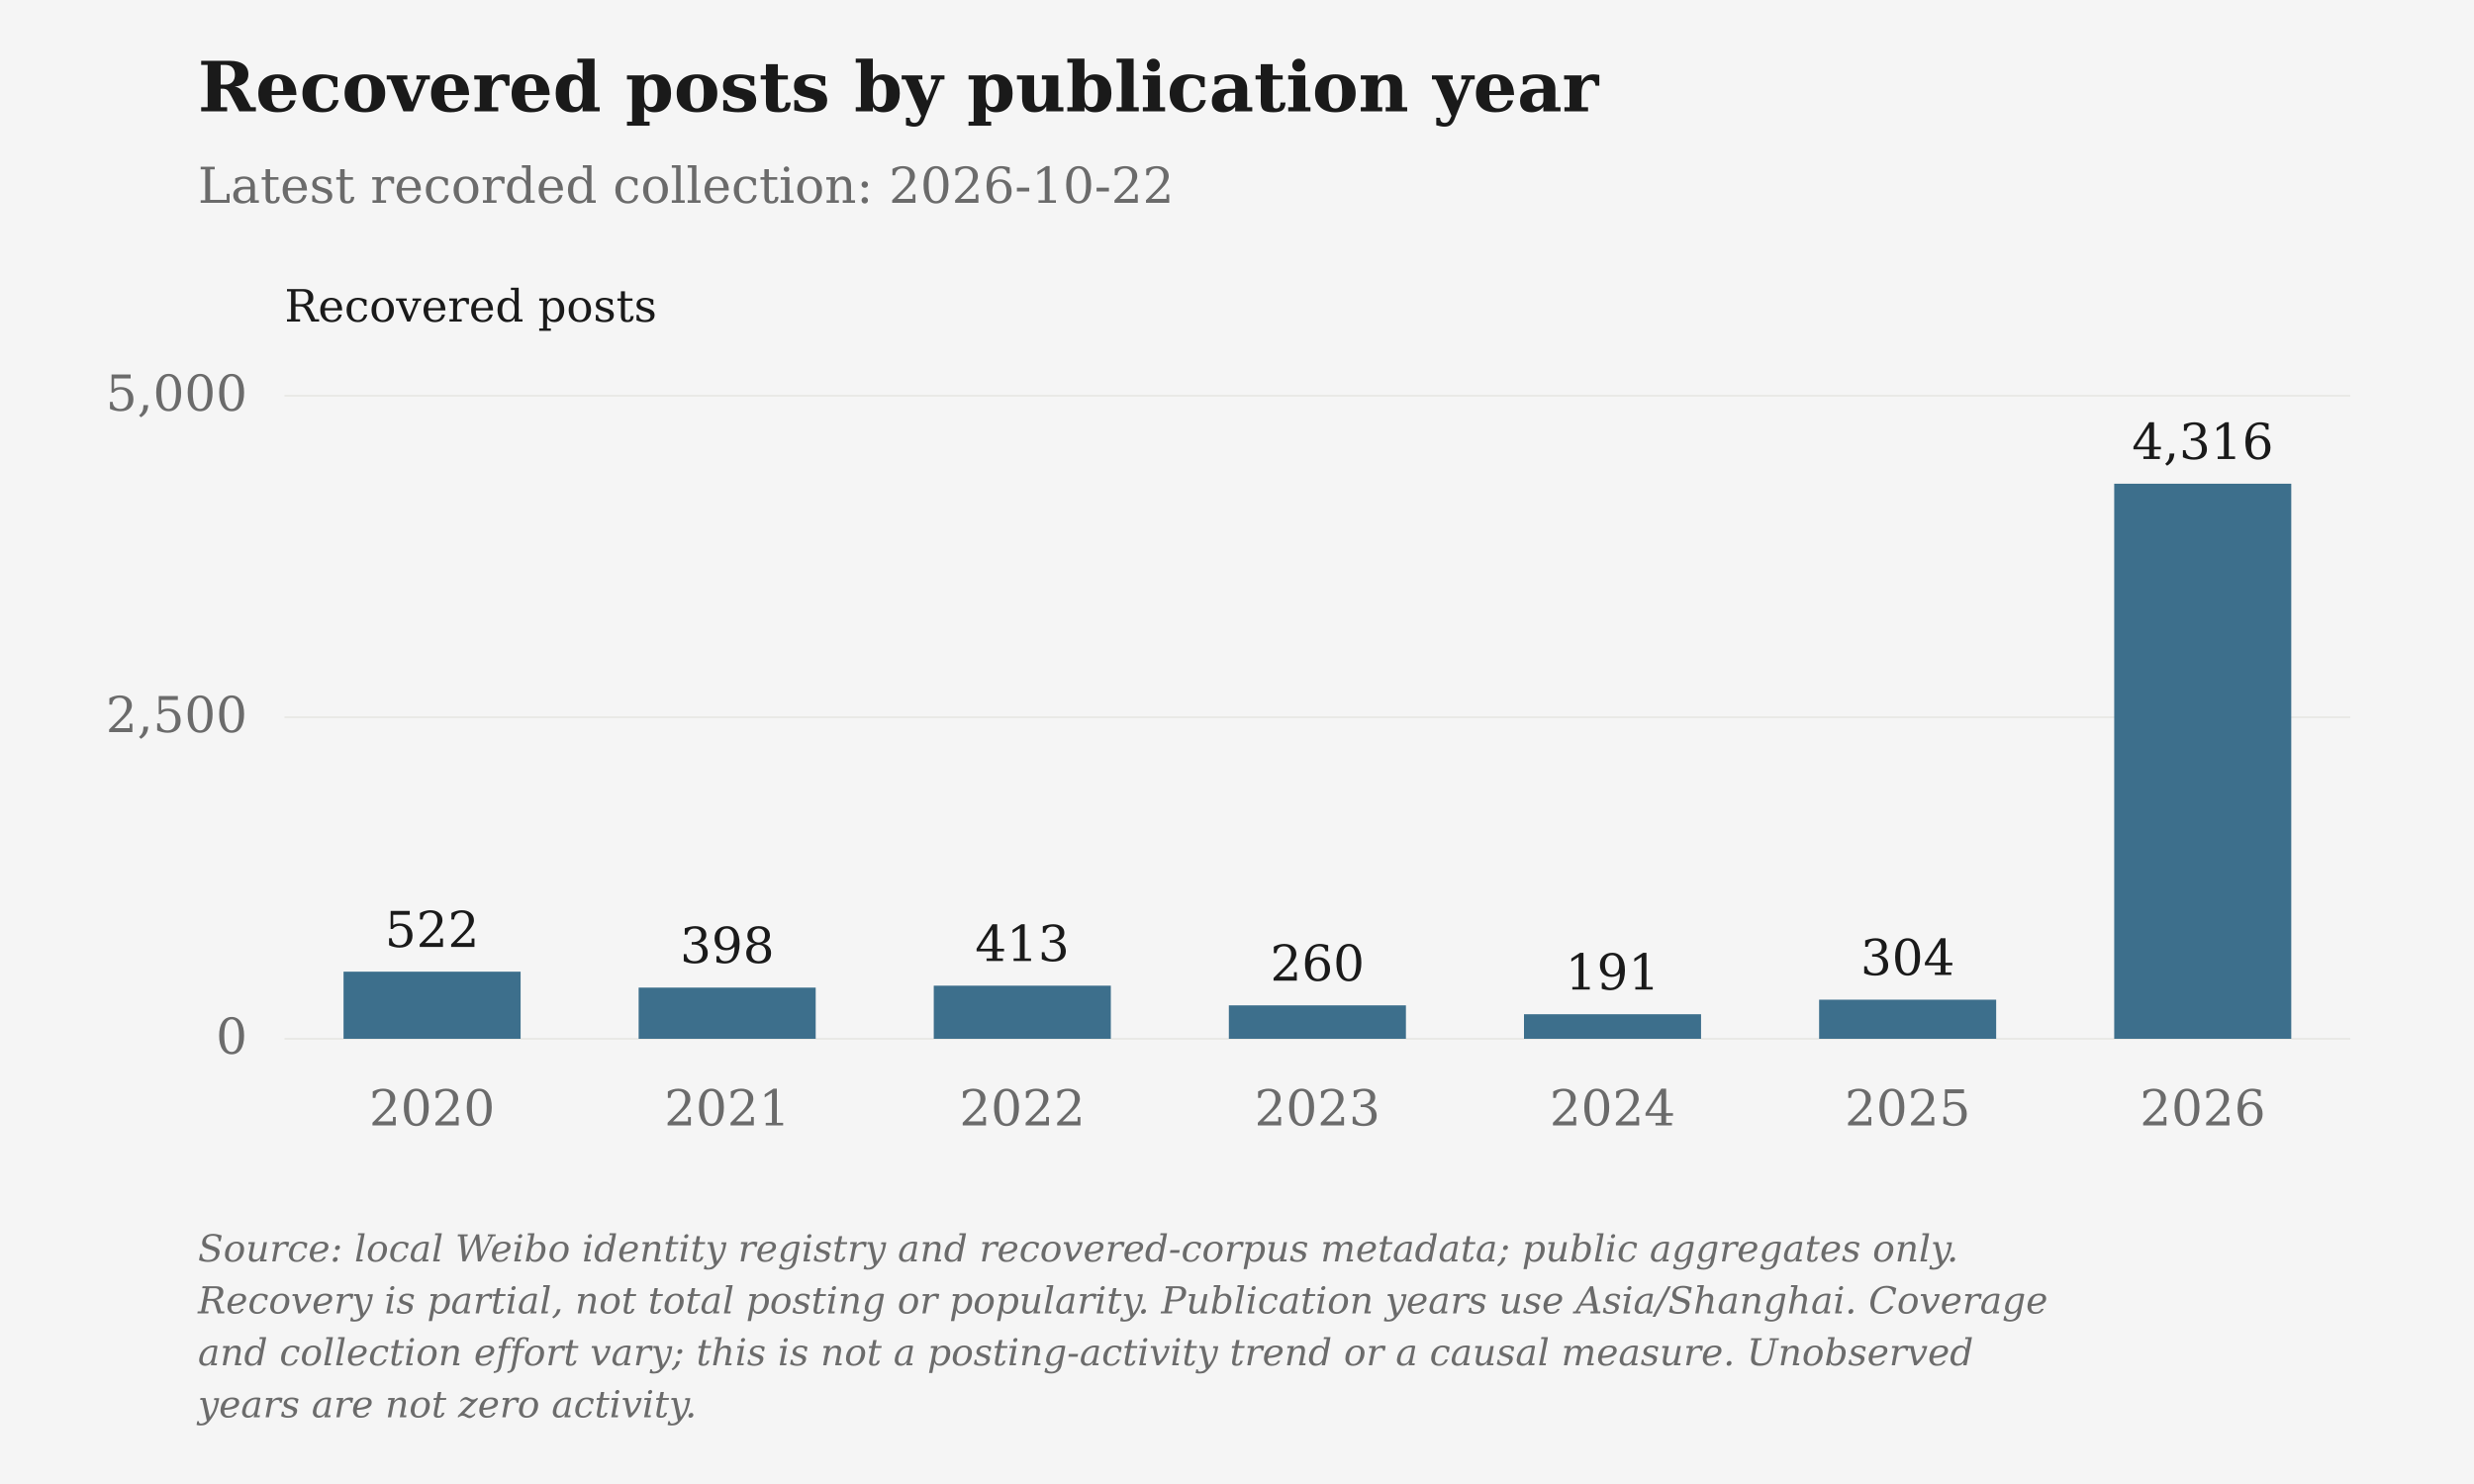
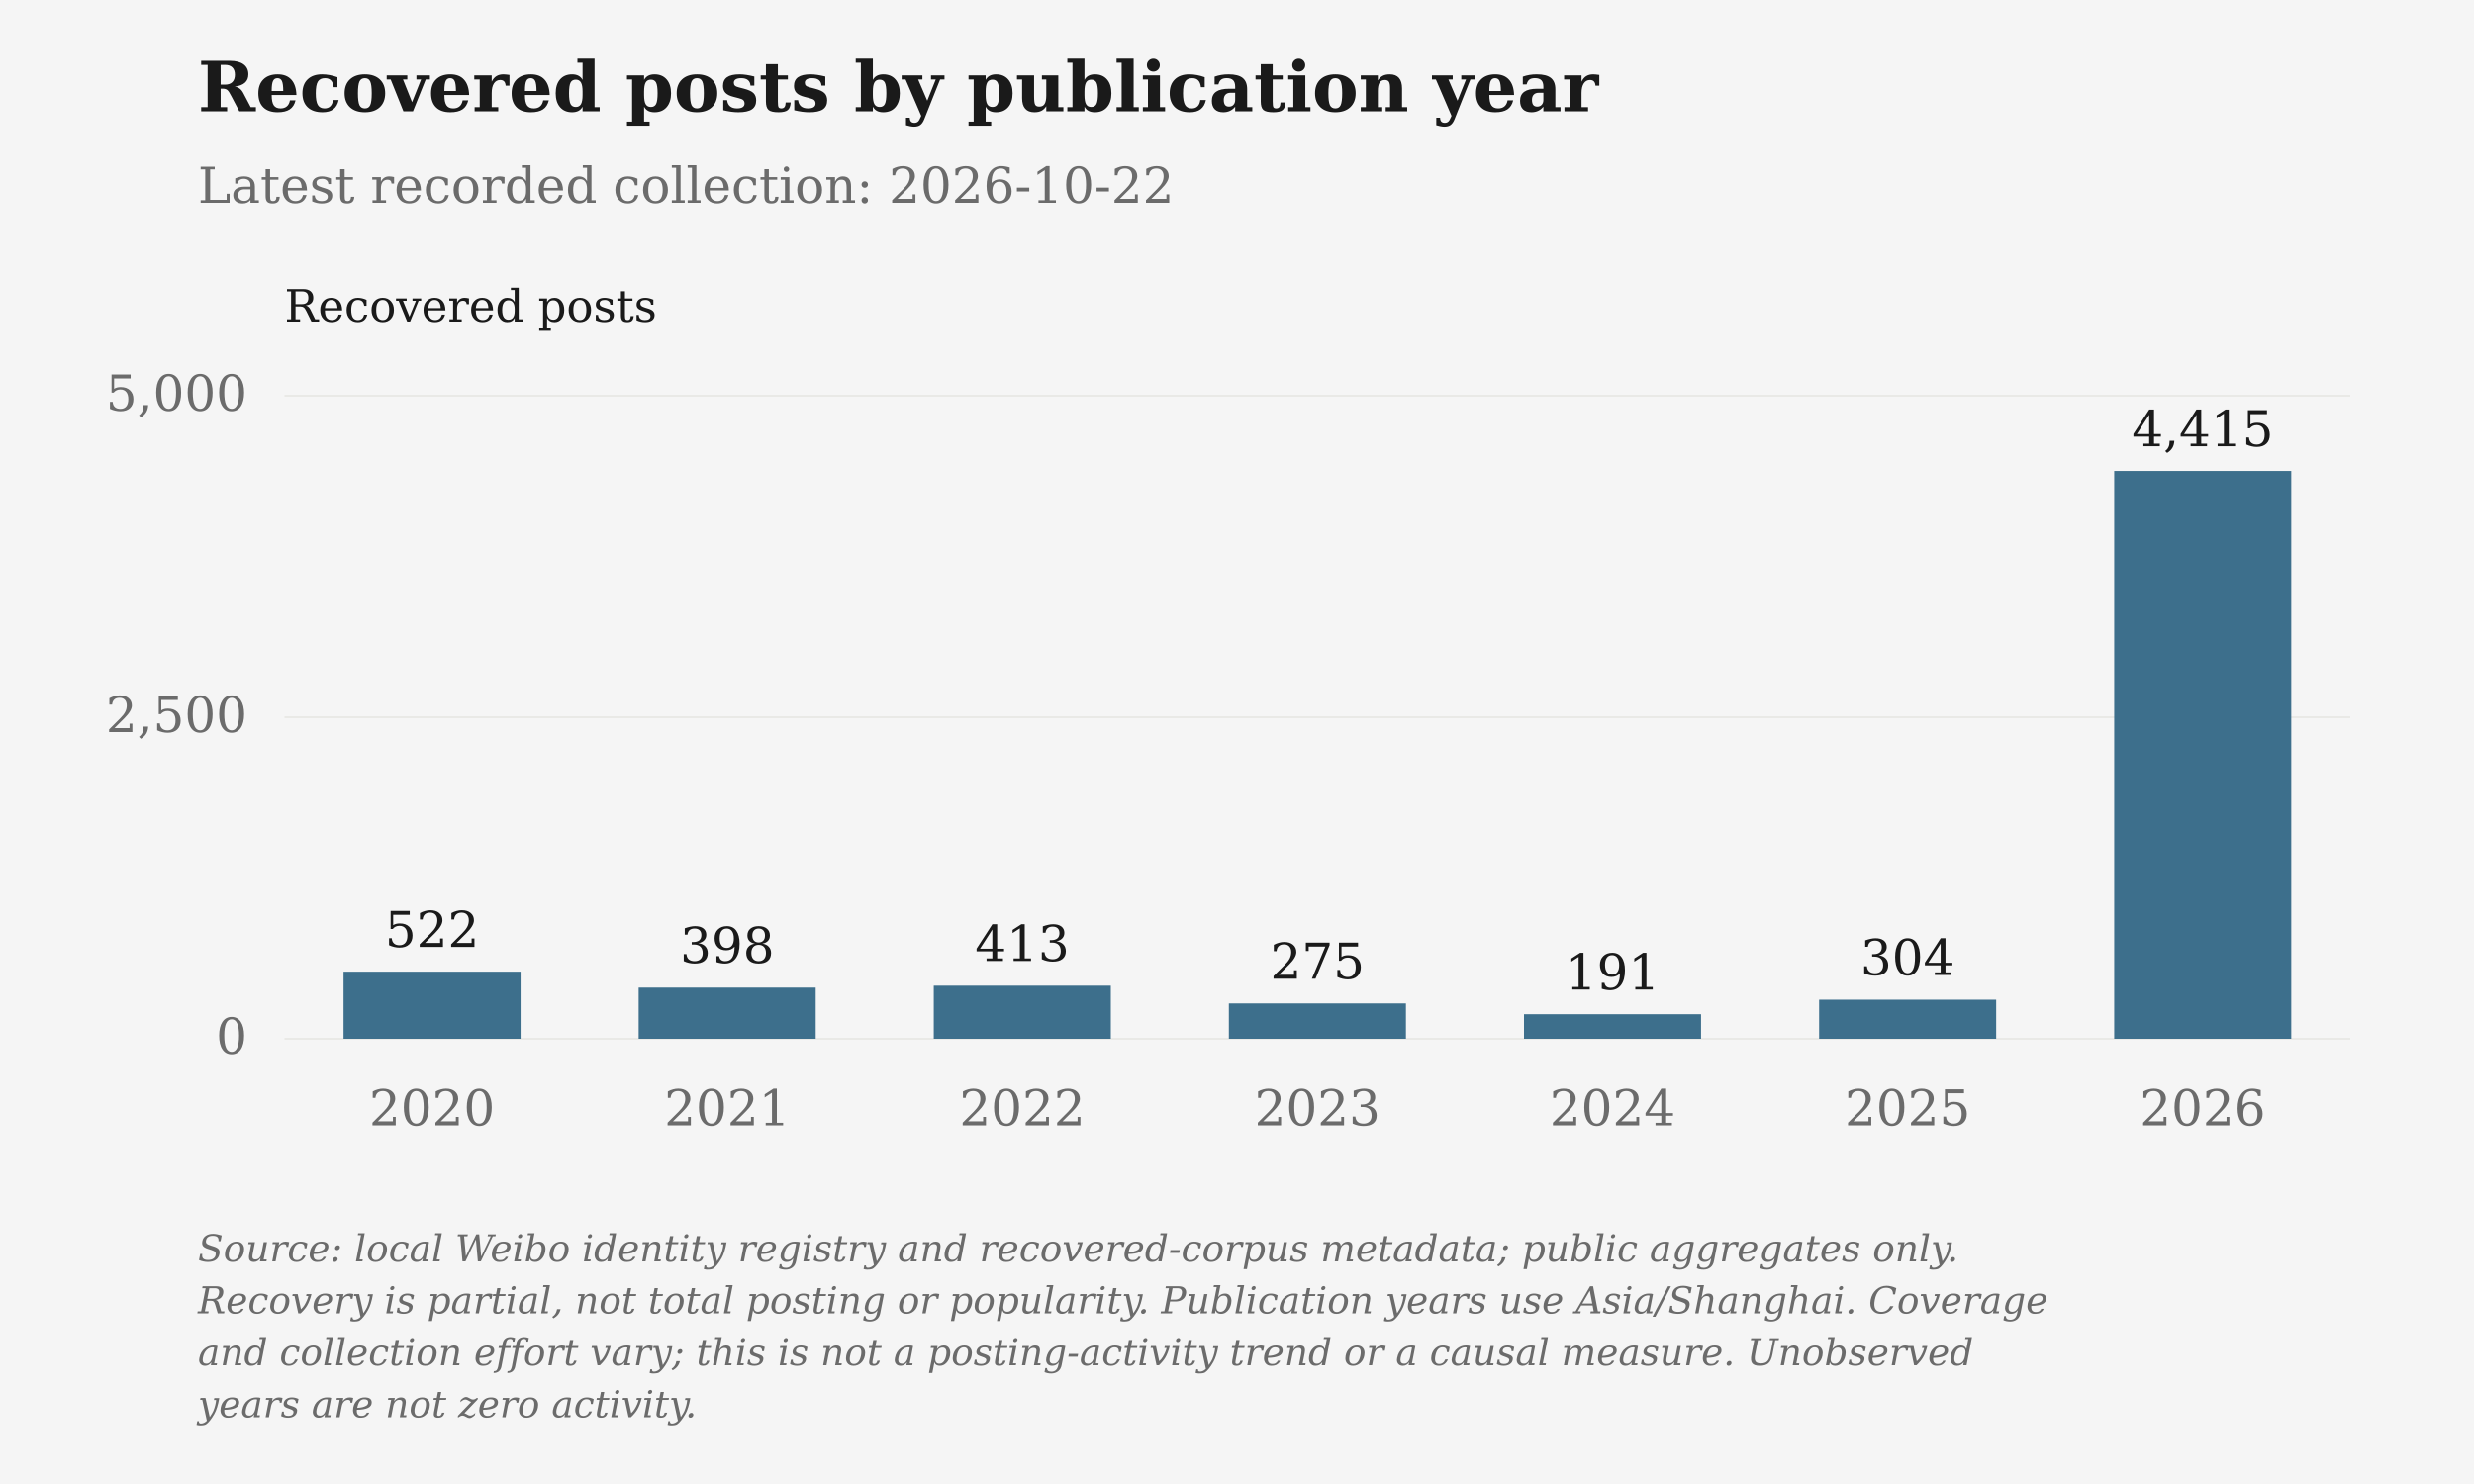
<svg xmlns="http://www.w3.org/2000/svg" viewBox="0 0 1000 600" role="img" aria-label="Recovered posts by publication year">
  <rect class="chart-background" width="1000" height="600" fill="#F5F5F5" />
  <g font-family="DejaVu Serif, Georgia, 'Times New Roman', serif" font-size="20" fill="#6B6B6B">
    <text x="80" y="45" font-size="28" font-weight="bold" fill="#1A1A1A">Recovered posts by publication year</text>
    <text x="80" y="82">Latest recorded collection: 2026-10-22</text>
    <text class="axis-unit" x="115" y="130" font-size="18" fill="#1A1A1A">Recovered posts</text>
    <path d="M115 420.00H950" stroke="#D6D3CC" stroke-opacity=".6" stroke-width=".5" />
    <text x="100" y="426.00" text-anchor="end">0</text>
    <path d="M115 290.00H950" stroke="#D6D3CC" stroke-opacity=".6" stroke-width=".5" />
    <text x="100" y="296.00" text-anchor="end">2,500</text>
    <path d="M115 160.00H950" stroke="#D6D3CC" stroke-opacity=".6" stroke-width=".5" />
    <text x="100" y="166.00" text-anchor="end">5,000</text>
    <rect class="data-bar" data-label="2020" data-value="522" x="138.86" y="392.86" width="71.57" height="27.14" fill="#3D6F8C" />
    <text x="174.64" y="382.86" text-anchor="middle" fill="#1A1A1A">522</text>
    <text x="174.64" y="455" text-anchor="middle">2020</text>
    <rect class="data-bar" data-label="2021" data-value="398" x="258.14" y="399.30" width="71.57" height="20.70" fill="#3D6F8C" />
    <text x="293.93" y="389.30" text-anchor="middle" fill="#1A1A1A">398</text>
    <text x="293.93" y="455" text-anchor="middle">2021</text>
    <rect class="data-bar" data-label="2022" data-value="413" x="377.43" y="398.52" width="71.57" height="21.48" fill="#3D6F8C" />
    <text x="413.21" y="388.52" text-anchor="middle" fill="#1A1A1A">413</text>
    <text x="413.21" y="455" text-anchor="middle">2022</text>
-     <rect class="data-bar" data-label="2023" data-value="260" x="496.71" y="406.48" width="71.57" height="13.52" fill="#3D6F8C" />
-     <text x="532.50" y="396.48" text-anchor="middle" fill="#1A1A1A">260</text>
+     <rect class="data-bar" data-label="2023" data-value="275" x="496.71" y="405.70" width="71.57" height="14.30" fill="#3D6F8C" />
+     <text x="532.50" y="395.70" text-anchor="middle" fill="#1A1A1A">275</text>
    <text x="532.50" y="455" text-anchor="middle">2023</text>
    <rect class="data-bar" data-label="2024" data-value="191" x="616.00" y="410.07" width="71.57" height="9.93" fill="#3D6F8C" />
    <text x="651.79" y="400.07" text-anchor="middle" fill="#1A1A1A">191</text>
    <text x="651.79" y="455" text-anchor="middle">2024</text>
    <rect class="data-bar" data-label="2025" data-value="304" x="735.29" y="404.19" width="71.57" height="15.81" fill="#3D6F8C" />
    <text x="771.07" y="394.19" text-anchor="middle" fill="#1A1A1A">304</text>
    <text x="771.07" y="455" text-anchor="middle">2025</text>
-     <rect class="data-bar" data-label="2026" data-value="4316" x="854.57" y="195.57" width="71.57" height="224.43" fill="#3D6F8C" />
-     <text x="890.36" y="185.57" text-anchor="middle" fill="#1A1A1A">4,316</text>
+     <rect class="data-bar" data-label="2026" data-value="4415" x="854.57" y="190.42" width="71.57" height="229.58" fill="#3D6F8C" />
+     <text x="890.36" y="180.42" text-anchor="middle" fill="#1A1A1A">4,415</text>
    <text x="890.36" y="455" text-anchor="middle">2026</text>
    <text class="figure-source" x="80" y="510" font-size="15" font-style="italic">Source: local Weibo identity registry and recovered-corpus metadata; public aggregates only.</text>
    <text class="figure-source" x="80" y="531" font-size="15" font-style="italic">Recovery is partial, not total posting or popularity. Publication years use Asia/Shanghai. Coverage</text>
    <text class="figure-source" x="80" y="552" font-size="15" font-style="italic">and collection effort vary; this is not a posting-activity trend or a causal measure. Unobserved</text>
    <text class="figure-source" x="80" y="573" font-size="15" font-style="italic">years are not zero activity.</text>
  </g>
</svg>
